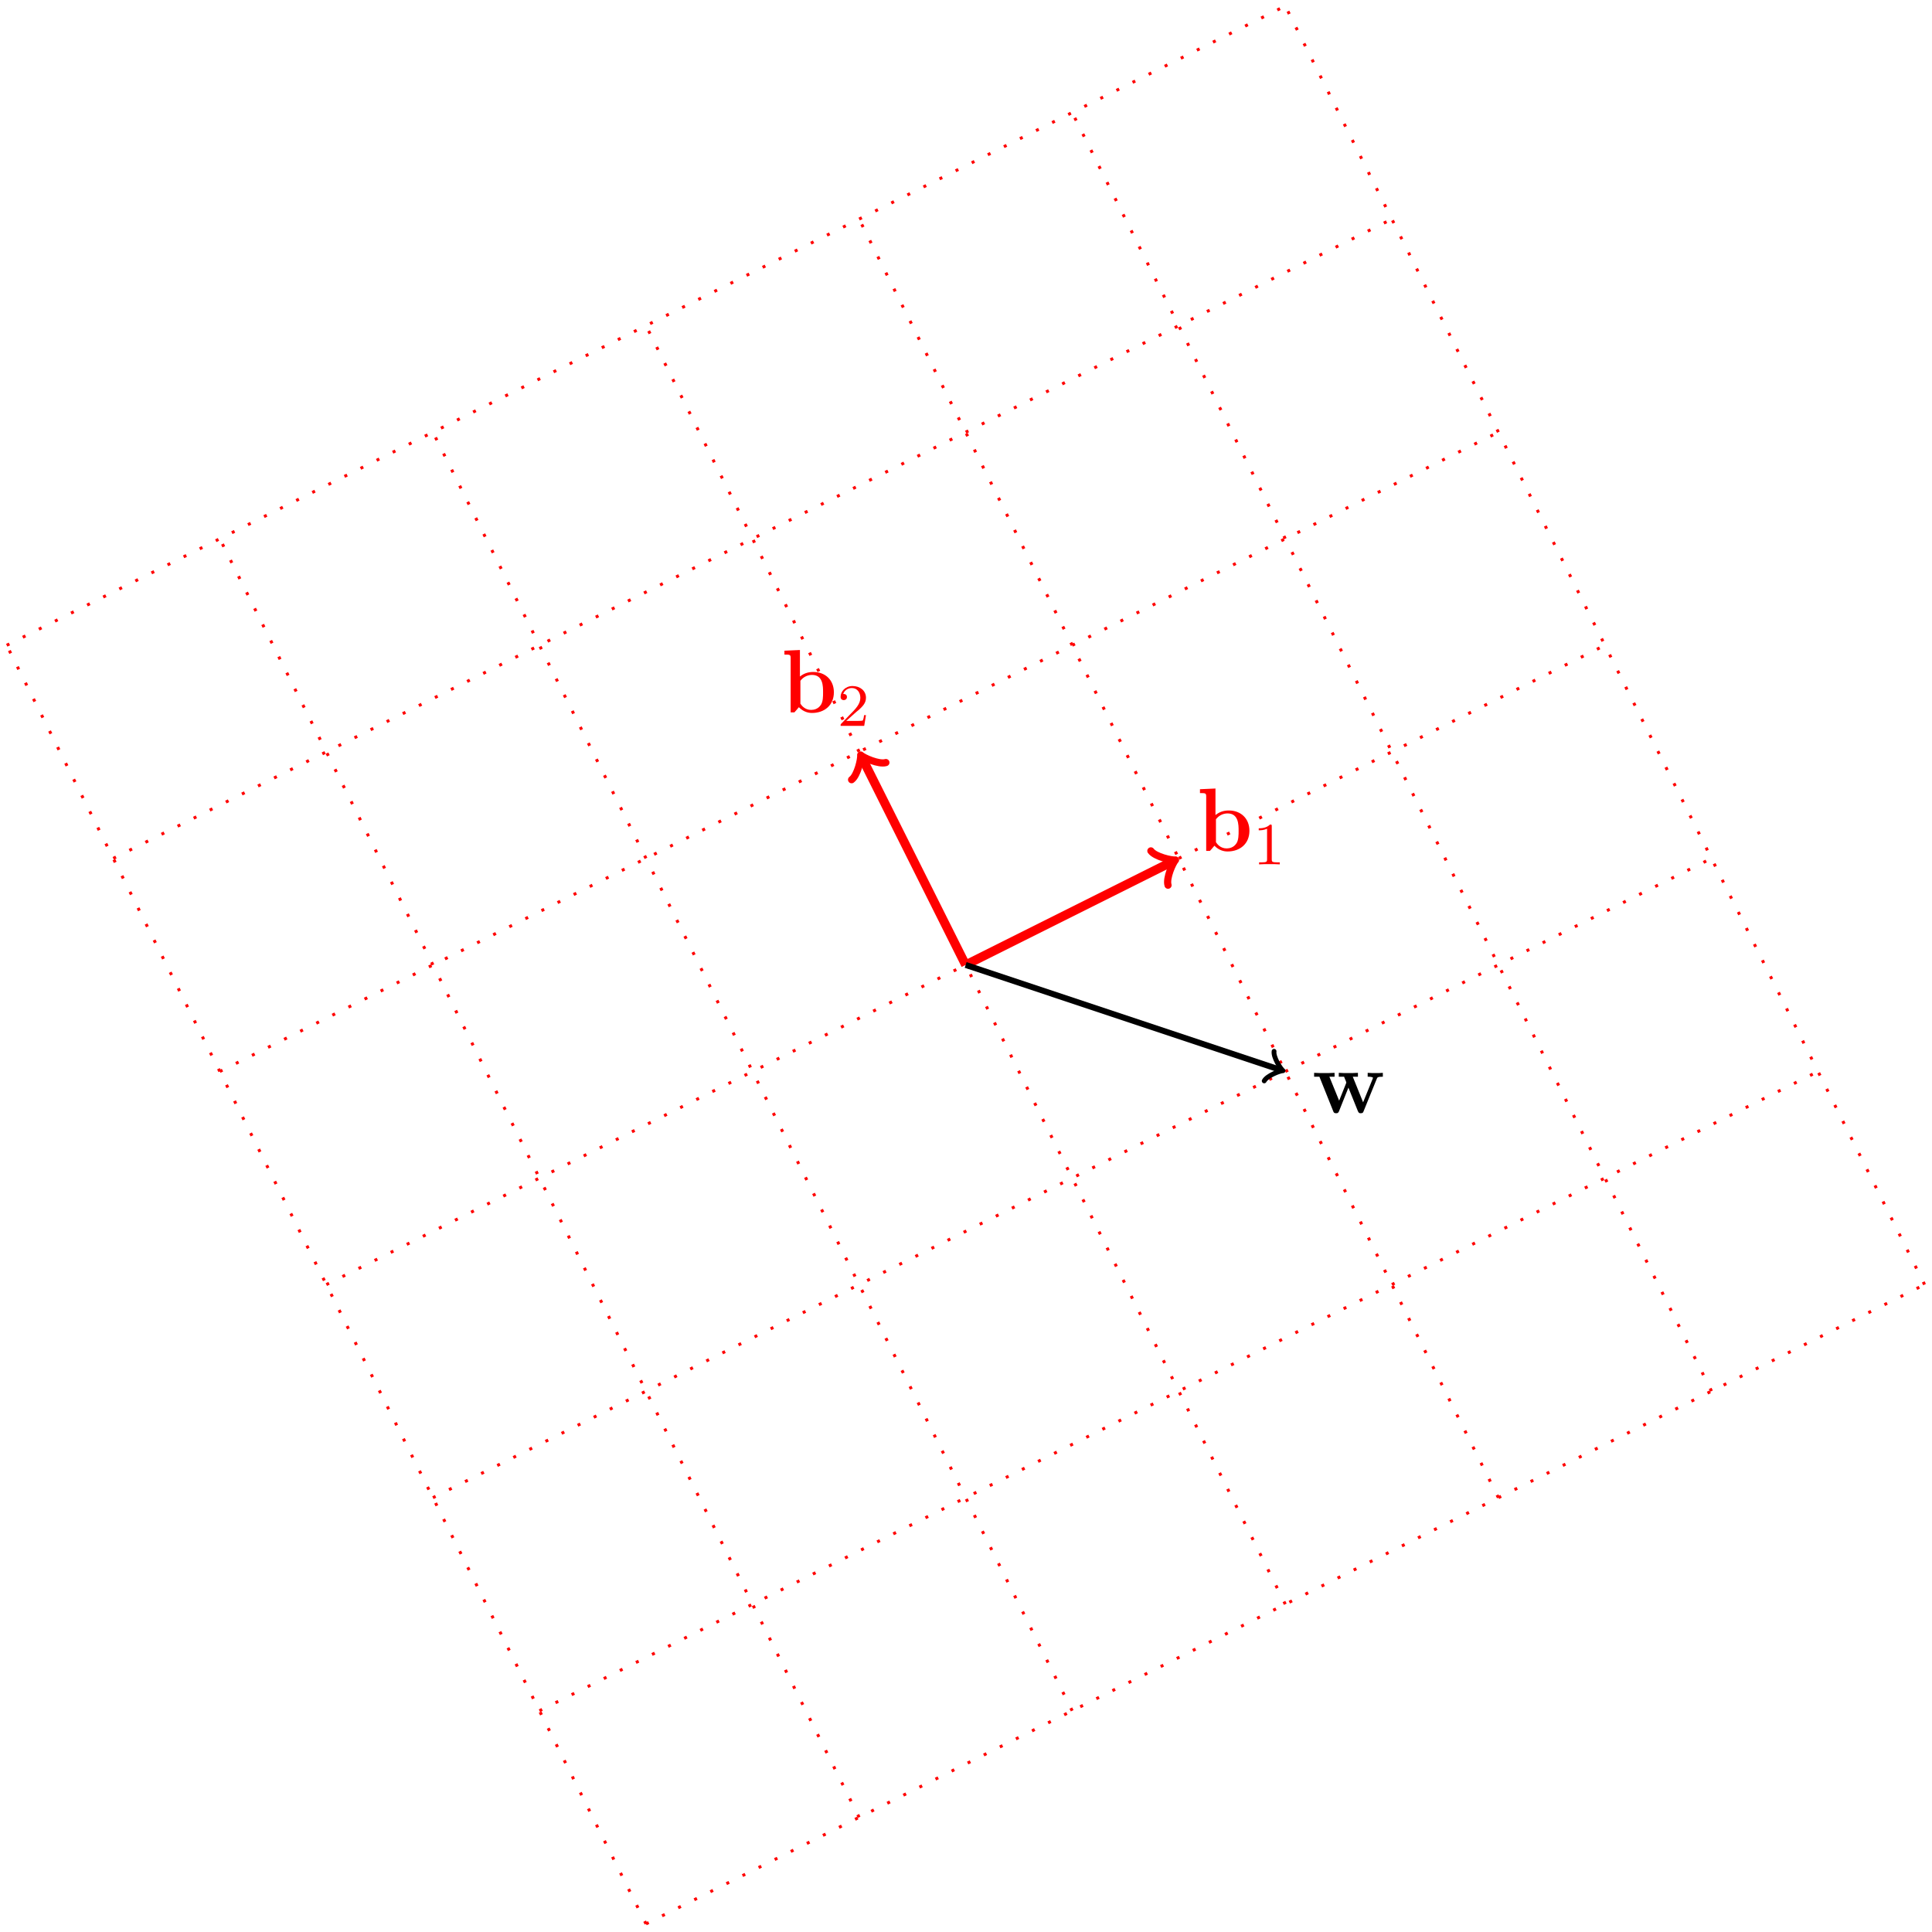
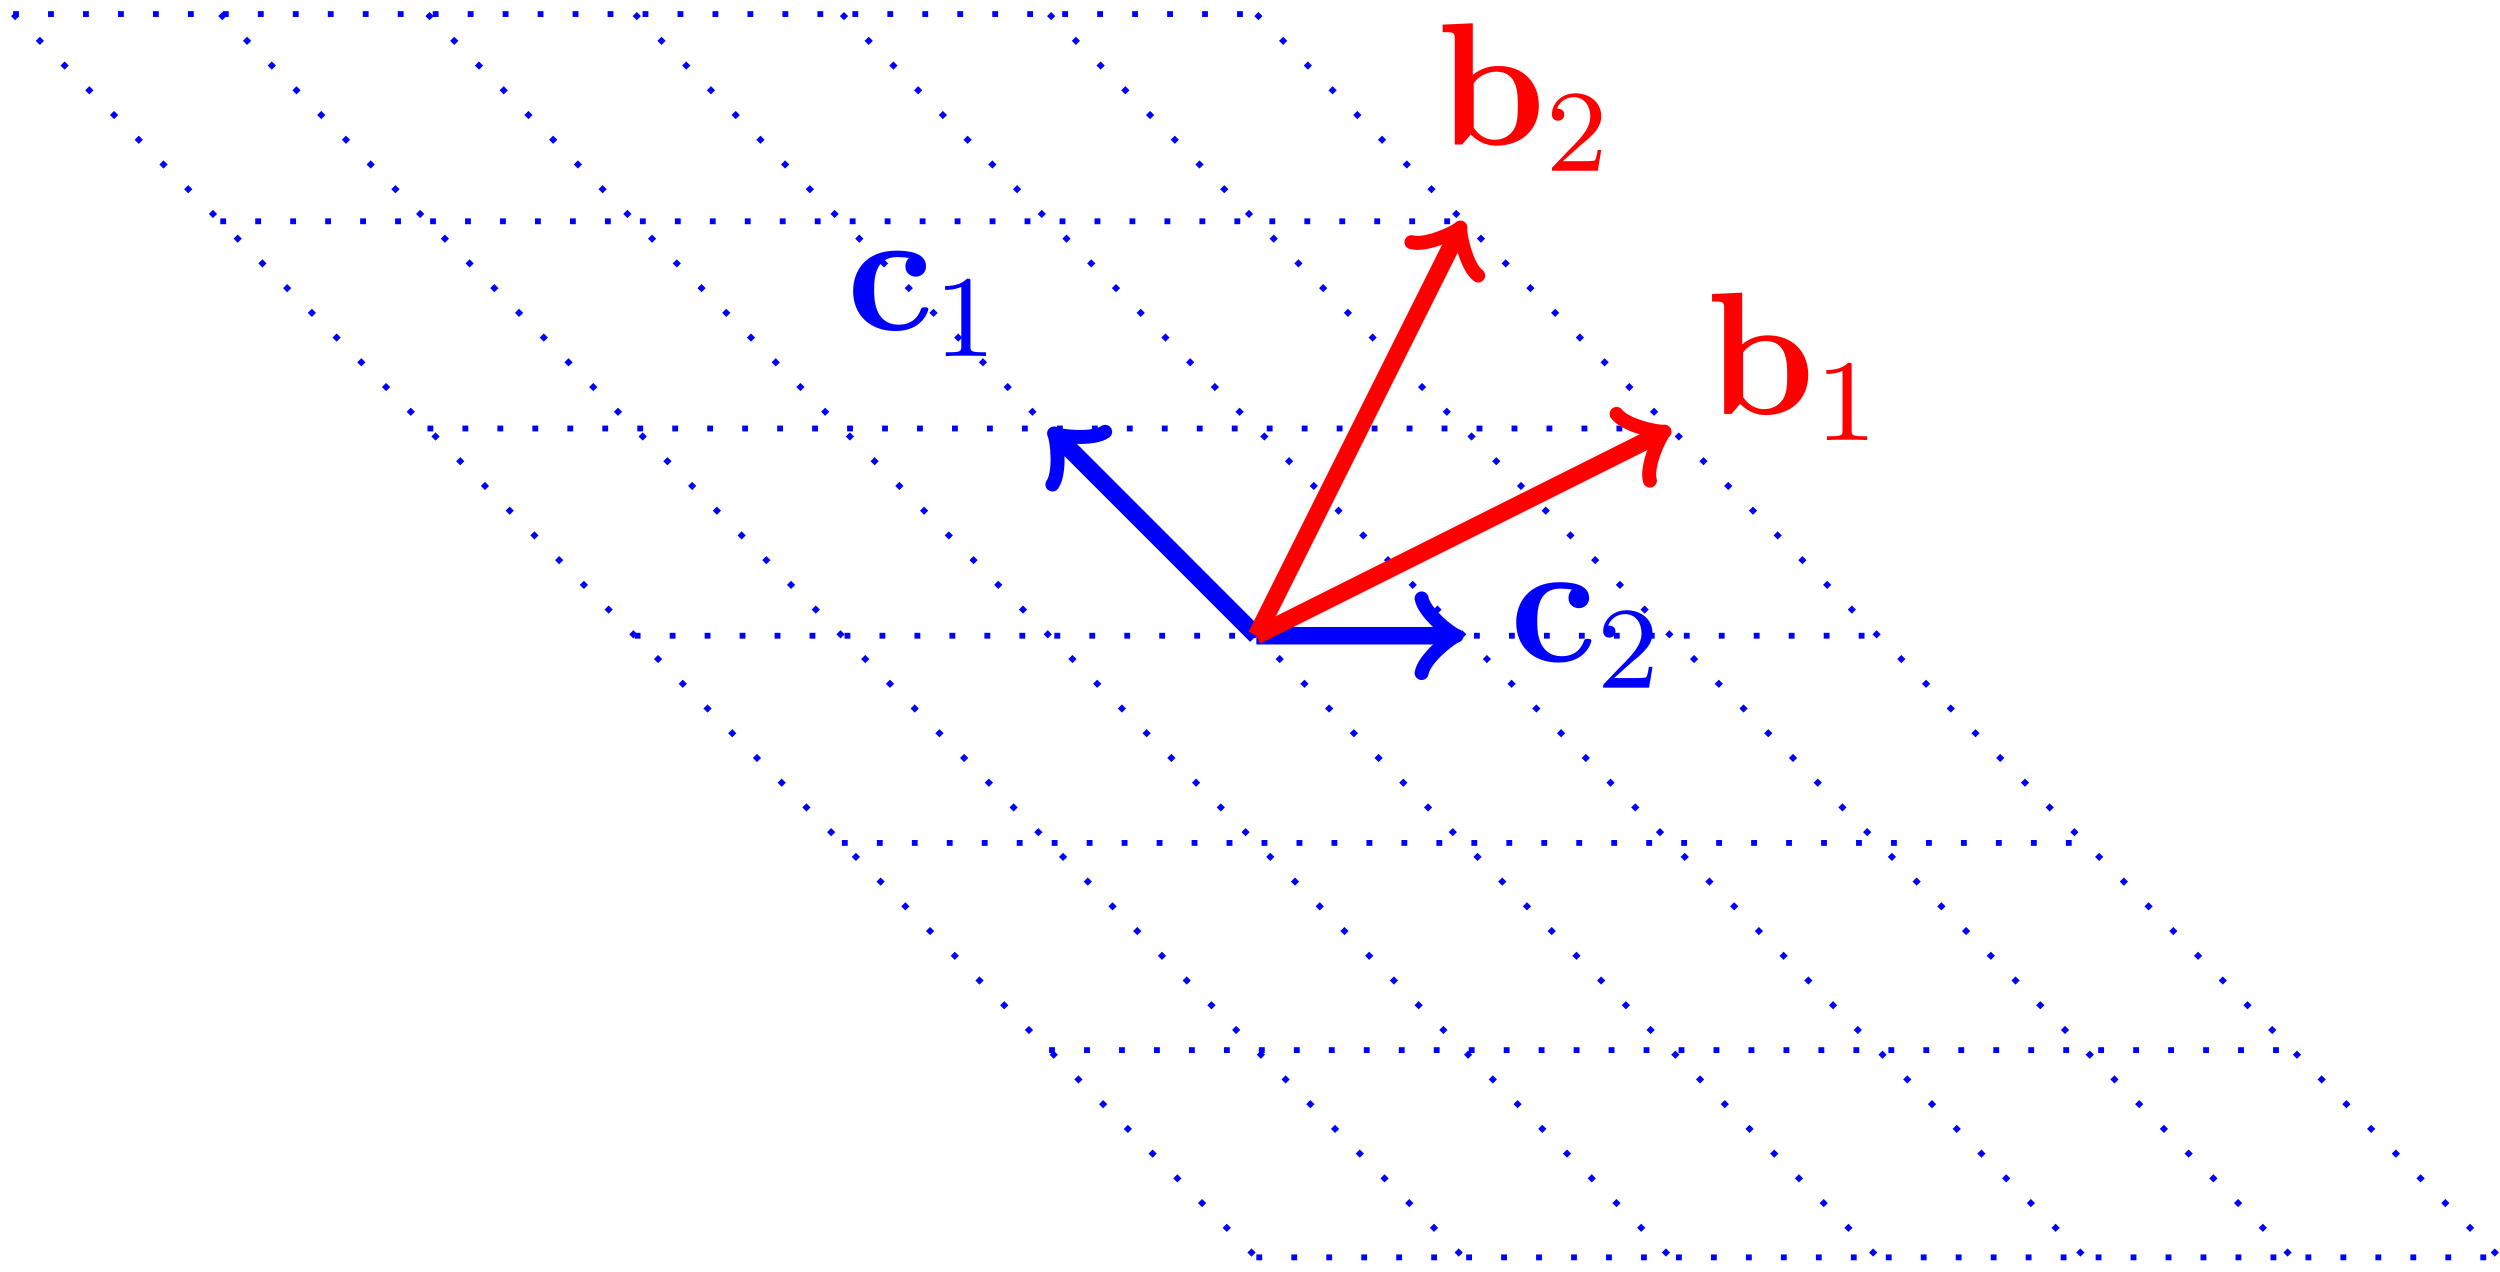
- <svg xmlns="http://www.w3.org/2000/svg" xmlns:xlink="http://www.w3.org/1999/xlink" width="257pt" height="257pt" viewBox="0 0 257 257" version="1.1">
+ <svg xmlns="http://www.w3.org/2000/svg" xmlns:xlink="http://www.w3.org/1999/xlink" width="171pt" height="87pt" viewBox="0 0 171 87" version="1.1">
  <defs>
    <g>
      <symbol overflow="visible" id="glyph0-0">
        <path style="stroke:none;" d="" />
      </symbol>
      <symbol overflow="visible" id="glyph0-1">
-         <path style="stroke:none;" d="M 2.484 -8.297 L 0.422 -8.203 L 0.422 -7.688 C 1.156 -7.688 1.25 -7.688 1.25 -7.219 L 1.25 0 L 1.75 0 C 1.953 -0.234 2.156 -0.453 2.344 -0.688 C 2.953 -0.062 3.609 0.078 4.094 0.078 C 5.734 0.078 7 -0.938 7 -2.672 C 7 -4.297 5.875 -5.375 4.25 -5.375 C 3.531 -5.375 2.969 -5.156 2.484 -4.766 Z M 2.547 -4.203 C 2.969 -4.766 3.578 -4.984 4.094 -4.984 C 5.562 -4.984 5.562 -3.469 5.562 -2.672 C 5.562 -2.141 5.562 -1.453 5.281 -1.016 C 4.906 -0.438 4.344 -0.328 3.969 -0.328 C 3.156 -0.328 2.719 -0.891 2.547 -1.156 Z M 2.547 -4.203 " />
+         <path style="stroke:none;" d="M 5.594 -1.406 C 5.594 -1.547 5.469 -1.547 5.344 -1.547 C 5.156 -1.547 5.141 -1.531 5.078 -1.391 C 5 -1.156 4.672 -0.359 3.578 -0.359 C 1.891 -0.359 1.891 -2.172 1.891 -2.719 C 1.891 -3.422 1.906 -4.984 3.469 -4.984 C 3.547 -4.984 4.25 -4.953 4.25 -4.906 C 4.25 -4.891 4.25 -4.875 4.219 -4.859 C 4.188 -4.828 4.031 -4.656 4.031 -4.344 C 4.031 -3.844 4.438 -3.641 4.734 -3.641 C 4.984 -3.641 5.438 -3.797 5.438 -4.359 C 5.438 -5.344 4.062 -5.422 3.422 -5.422 C 1.297 -5.422 0.453 -4.031 0.453 -2.656 C 0.453 -1.031 1.594 0.078 3.344 0.078 C 5.219 0.078 5.594 -1.312 5.594 -1.406 Z M 5.594 -1.406 " />
      </symbol>
      <symbol overflow="visible" id="glyph0-2">
-         <path style="stroke:none;" d="M 8.609 -4.5 C 8.688 -4.703 8.719 -4.797 9.422 -4.797 L 9.422 -5.312 C 9.078 -5.281 8.922 -5.281 8.484 -5.281 C 8 -5.281 7.844 -5.281 7.406 -5.312 L 7.406 -4.797 C 7.516 -4.797 8.109 -4.797 8.109 -4.641 C 8.109 -4.625 8.109 -4.609 8.062 -4.5 L 6.797 -1.391 L 5.422 -4.797 L 6.109 -4.797 L 6.109 -5.312 C 5.828 -5.281 5.109 -5.281 4.797 -5.281 C 4.188 -5.281 4.156 -5.281 3.562 -5.312 L 3.562 -4.797 L 4.266 -4.797 C 4.297 -4.703 4.359 -4.547 4.406 -4.438 C 4.453 -4.359 4.562 -4.078 4.562 -4.016 C 4.562 -4 4.531 -3.906 4.516 -3.875 L 3.609 -1.609 L 2.312 -4.797 L 3 -4.797 L 3 -5.312 C 2.719 -5.281 1.906 -5.281 1.594 -5.281 C 1.203 -5.281 0.641 -5.281 0.281 -5.312 L 0.281 -4.797 L 0.984 -4.797 L 2.812 -0.234 C 2.891 -0.031 2.938 0.062 3.203 0.062 C 3.328 0.062 3.484 0.062 3.578 -0.172 L 4.844 -3.344 L 6.109 -0.203 C 6.219 0.062 6.344 0.062 6.484 0.062 C 6.75 0.062 6.797 -0.016 6.875 -0.234 Z M 8.609 -4.5 " />
+         <path style="stroke:none;" d="M 2.484 -8.297 L 0.422 -8.203 L 0.422 -7.688 C 1.156 -7.688 1.25 -7.688 1.25 -7.219 L 1.25 0 L 1.75 0 C 1.953 -0.234 2.156 -0.453 2.344 -0.688 C 2.953 -0.062 3.609 0.078 4.094 0.078 C 5.734 0.078 7 -0.938 7 -2.672 C 7 -4.297 5.875 -5.375 4.25 -5.375 C 3.531 -5.375 2.969 -5.156 2.484 -4.766 Z M 2.547 -4.203 C 2.969 -4.766 3.578 -4.984 4.094 -4.984 C 5.562 -4.984 5.562 -3.469 5.562 -2.672 C 5.562 -2.141 5.562 -1.453 5.281 -1.016 C 4.906 -0.438 4.344 -0.328 3.969 -0.328 C 3.156 -0.328 2.719 -0.891 2.547 -1.156 Z M 2.547 -4.203 " />
      </symbol>
      <symbol overflow="visible" id="glyph1-0">
        <path style="stroke:none;" d="" />
      </symbol>
      <symbol overflow="visible" id="glyph1-1">
-         <path style="stroke:none;" d="M 2.5 -5.078 C 2.5 -5.297 2.484 -5.297 2.266 -5.297 C 1.938 -4.984 1.516 -4.797 0.766 -4.797 L 0.766 -4.531 C 0.984 -4.531 1.406 -4.531 1.875 -4.734 L 1.875 -0.656 C 1.875 -0.359 1.844 -0.266 1.094 -0.266 L 0.812 -0.266 L 0.812 0 C 1.141 -0.031 1.828 -0.031 2.188 -0.031 C 2.547 -0.031 3.234 -0.031 3.562 0 L 3.562 -0.266 L 3.281 -0.266 C 2.531 -0.266 2.5 -0.359 2.5 -0.656 Z M 2.5 -5.078 " />
+         <path style="stroke:none;" d="M 2.25 -1.625 C 2.375 -1.75 2.703 -2.016 2.844 -2.125 C 3.328 -2.578 3.797 -3.016 3.797 -3.734 C 3.797 -4.688 3 -5.297 2.016 -5.297 C 1.047 -5.297 0.422 -4.578 0.422 -3.859 C 0.422 -3.469 0.734 -3.422 0.844 -3.422 C 1.016 -3.422 1.266 -3.531 1.266 -3.844 C 1.266 -4.25 0.859 -4.25 0.766 -4.25 C 1 -4.844 1.531 -5.031 1.922 -5.031 C 2.656 -5.031 3.047 -4.406 3.047 -3.734 C 3.047 -2.906 2.469 -2.297 1.516 -1.344 L 0.516 -0.297 C 0.422 -0.219 0.422 -0.203 0.422 0 L 3.562 0 L 3.797 -1.422 L 3.547 -1.422 C 3.531 -1.266 3.469 -0.875 3.375 -0.719 C 3.328 -0.656 2.719 -0.656 2.594 -0.656 L 1.172 -0.656 Z M 2.25 -1.625 " />
      </symbol>
      <symbol overflow="visible" id="glyph1-2">
-         <path style="stroke:none;" d="M 2.25 -1.625 C 2.375 -1.75 2.703 -2.016 2.844 -2.125 C 3.328 -2.578 3.797 -3.016 3.797 -3.734 C 3.797 -4.688 3 -5.297 2.016 -5.297 C 1.047 -5.297 0.422 -4.578 0.422 -3.859 C 0.422 -3.469 0.734 -3.422 0.844 -3.422 C 1.016 -3.422 1.266 -3.531 1.266 -3.844 C 1.266 -4.25 0.859 -4.25 0.766 -4.25 C 1 -4.844 1.531 -5.031 1.922 -5.031 C 2.656 -5.031 3.047 -4.406 3.047 -3.734 C 3.047 -2.906 2.469 -2.297 1.516 -1.344 L 0.516 -0.297 C 0.422 -0.219 0.422 -0.203 0.422 0 L 3.562 0 L 3.797 -1.422 L 3.547 -1.422 C 3.531 -1.266 3.469 -0.875 3.375 -0.719 C 3.328 -0.656 2.719 -0.656 2.594 -0.656 L 1.172 -0.656 Z M 2.25 -1.625 " />
+         <path style="stroke:none;" d="M 2.5 -5.078 C 2.5 -5.297 2.484 -5.297 2.266 -5.297 C 1.938 -4.984 1.516 -4.797 0.766 -4.797 L 0.766 -4.531 C 0.984 -4.531 1.406 -4.531 1.875 -4.734 L 1.875 -0.656 C 1.875 -0.359 1.844 -0.266 1.094 -0.266 L 0.812 -0.266 L 0.812 0 C 1.141 -0.031 1.828 -0.031 2.188 -0.031 C 2.547 -0.031 3.234 -0.031 3.562 0 L 3.562 -0.266 L 3.281 -0.266 C 2.531 -0.266 2.5 -0.359 2.5 -0.656 Z M 2.5 -5.078 " />
      </symbol>
    </g>
  </defs>
  <g id="surface1">
-     <path style="fill:none;stroke-width:0.399;stroke-linecap:butt;stroke-linejoin:miter;stroke:rgb(100%,0%,0%);stroke-opacity:1;stroke-dasharray:0.399,1.993;stroke-miterlimit:10;" d="M -42.519 -127.56 L 127.559 -42.521 " transform="matrix(1,0,0,-1,128.453,128.358)" />
-     <path style="fill:none;stroke-width:0.399;stroke-linecap:butt;stroke-linejoin:miter;stroke:rgb(100%,0%,0%);stroke-opacity:1;stroke-dasharray:0.399,1.993;stroke-miterlimit:10;" d="M -56.695 -99.212 L 113.387 -14.173 " transform="matrix(1,0,0,-1,128.453,128.358)" />
-     <path style="fill:none;stroke-width:0.399;stroke-linecap:butt;stroke-linejoin:miter;stroke:rgb(100%,0%,0%);stroke-opacity:1;stroke-dasharray:0.399,1.993;stroke-miterlimit:10;" d="M -70.867 -70.869 L 99.215 14.174 " transform="matrix(1,0,0,-1,128.453,128.358)" />
-     <path style="fill:none;stroke-width:0.399;stroke-linecap:butt;stroke-linejoin:miter;stroke:rgb(100%,0%,0%);stroke-opacity:1;stroke-dasharray:0.399,1.993;stroke-miterlimit:10;" d="M -85.039 -42.521 L 85.039 42.522 " transform="matrix(1,0,0,-1,128.453,128.358)" />
-     <path style="fill:none;stroke-width:0.399;stroke-linecap:butt;stroke-linejoin:miter;stroke:rgb(100%,0%,0%);stroke-opacity:1;stroke-dasharray:0.399,1.993;stroke-miterlimit:10;" d="M -99.215 -14.173 L 70.867 70.866 " transform="matrix(1,0,0,-1,128.453,128.358)" />
-     <path style="fill:none;stroke-width:0.399;stroke-linecap:butt;stroke-linejoin:miter;stroke:rgb(100%,0%,0%);stroke-opacity:1;stroke-dasharray:0.399,1.993;stroke-miterlimit:10;" d="M -113.387 14.174 L 56.695 99.213 " transform="matrix(1,0,0,-1,128.453,128.358)" />
-     <path style="fill:none;stroke-width:0.399;stroke-linecap:butt;stroke-linejoin:miter;stroke:rgb(100%,0%,0%);stroke-opacity:1;stroke-dasharray:0.399,1.993;stroke-miterlimit:10;" d="M -127.562 42.522 L 42.52 127.561 " transform="matrix(1,0,0,-1,128.453,128.358)" />
-     <path style="fill:none;stroke-width:0.399;stroke-linecap:butt;stroke-linejoin:miter;stroke:rgb(100%,0%,0%);stroke-opacity:1;stroke-dasharray:0.399,1.993;stroke-miterlimit:10;" d="M -42.519 -127.56 L -127.562 42.522 " transform="matrix(1,0,0,-1,128.453,128.358)" />
-     <path style="fill:none;stroke-width:0.399;stroke-linecap:butt;stroke-linejoin:miter;stroke:rgb(100%,0%,0%);stroke-opacity:1;stroke-dasharray:0.399,1.993;stroke-miterlimit:10;" d="M -14.172 -113.388 L -99.215 56.694 " transform="matrix(1,0,0,-1,128.453,128.358)" />
-     <path style="fill:none;stroke-width:0.399;stroke-linecap:butt;stroke-linejoin:miter;stroke:rgb(100%,0%,0%);stroke-opacity:1;stroke-dasharray:0.399,1.993;stroke-miterlimit:10;" d="M 14.172 -99.212 L -70.867 70.866 " transform="matrix(1,0,0,-1,128.453,128.358)" />
-     <path style="fill:none;stroke-width:0.399;stroke-linecap:butt;stroke-linejoin:miter;stroke:rgb(100%,0%,0%);stroke-opacity:1;stroke-dasharray:0.399,1.993;stroke-miterlimit:10;" d="M 42.52 -85.04 L -42.519 85.042 " transform="matrix(1,0,0,-1,128.453,128.358)" />
-     <path style="fill:none;stroke-width:0.399;stroke-linecap:butt;stroke-linejoin:miter;stroke:rgb(100%,0%,0%);stroke-opacity:1;stroke-dasharray:0.399,1.993;stroke-miterlimit:10;" d="M 70.867 -70.869 L -14.172 99.213 " transform="matrix(1,0,0,-1,128.453,128.358)" />
-     <path style="fill:none;stroke-width:0.399;stroke-linecap:butt;stroke-linejoin:miter;stroke:rgb(100%,0%,0%);stroke-opacity:1;stroke-dasharray:0.399,1.993;stroke-miterlimit:10;" d="M 99.215 -56.693 L 14.172 113.385 " transform="matrix(1,0,0,-1,128.453,128.358)" />
-     <path style="fill:none;stroke-width:0.399;stroke-linecap:butt;stroke-linejoin:miter;stroke:rgb(100%,0%,0%);stroke-opacity:1;stroke-dasharray:0.399,1.993;stroke-miterlimit:10;" d="M 127.559 -42.521 L 42.52 127.561 " transform="matrix(1,0,0,-1,128.453,128.358)" />
-     <path style="fill:none;stroke-width:1.196;stroke-linecap:butt;stroke-linejoin:miter;stroke:rgb(100%,0%,0%);stroke-opacity:1;stroke-miterlimit:10;" d="M 0 -0.001 L 27.492 13.745 " transform="matrix(1,0,0,-1,128.453,128.358)" />
-     <path style="fill:none;stroke-width:0.956;stroke-linecap:round;stroke-linejoin:round;stroke:rgb(100%,0%,0%);stroke-opacity:1;stroke-miterlimit:10;" d="M -1.913 2.549 C -1.754 1.592 0.002 0.159 0.477 0 C 0 -0.159 -1.752 -1.593 -1.912 -2.552 " transform="matrix(0.89442,-0.4472,-0.4472,-0.89442,155.9444,114.6123)" />
+     <path style="fill:none;stroke-width:0.399;stroke-linecap:butt;stroke-linejoin:miter;stroke:rgb(0%,0%,100%);stroke-opacity:1;stroke-dasharray:0.399,1.993;stroke-miterlimit:10;" d="M -85.038 42.522 L 0.001 -42.521 " transform="matrix(1,0,0,-1,85.933,43.483)" />
+     <path style="fill:none;stroke-width:0.399;stroke-linecap:butt;stroke-linejoin:miter;stroke:rgb(0%,0%,100%);stroke-opacity:1;stroke-dasharray:0.399,1.993;stroke-miterlimit:10;" d="M -70.867 42.522 L 14.172 -42.521 " transform="matrix(1,0,0,-1,85.933,43.483)" />
+     <path style="fill:none;stroke-width:0.399;stroke-linecap:butt;stroke-linejoin:miter;stroke:rgb(0%,0%,100%);stroke-opacity:1;stroke-dasharray:0.399,1.993;stroke-miterlimit:10;" d="M -56.695 42.522 L 28.348 -42.521 " transform="matrix(1,0,0,-1,85.933,43.483)" />
+     <path style="fill:none;stroke-width:0.399;stroke-linecap:butt;stroke-linejoin:miter;stroke:rgb(0%,0%,100%);stroke-opacity:1;stroke-dasharray:0.399,1.993;stroke-miterlimit:10;" d="M -42.519 42.522 L 42.52 -42.521 " transform="matrix(1,0,0,-1,85.933,43.483)" />
+     <path style="fill:none;stroke-width:0.399;stroke-linecap:butt;stroke-linejoin:miter;stroke:rgb(0%,0%,100%);stroke-opacity:1;stroke-dasharray:0.399,1.993;stroke-miterlimit:10;" d="M -28.347 42.522 L 56.692 -42.521 " transform="matrix(1,0,0,-1,85.933,43.483)" />
+     <path style="fill:none;stroke-width:0.399;stroke-linecap:butt;stroke-linejoin:miter;stroke:rgb(0%,0%,100%);stroke-opacity:1;stroke-dasharray:0.399,1.993;stroke-miterlimit:10;" d="M -14.175 42.522 L 70.868 -42.521 " transform="matrix(1,0,0,-1,85.933,43.483)" />
+     <path style="fill:none;stroke-width:0.399;stroke-linecap:butt;stroke-linejoin:miter;stroke:rgb(0%,0%,100%);stroke-opacity:1;stroke-dasharray:0.399,1.993;stroke-miterlimit:10;" d="M 0.001 42.522 L 85.04 -42.521 " transform="matrix(1,0,0,-1,85.933,43.483)" />
+     <path style="fill:none;stroke-width:0.399;stroke-linecap:butt;stroke-linejoin:miter;stroke:rgb(0%,0%,100%);stroke-opacity:1;stroke-dasharray:0.399,1.993;stroke-miterlimit:10;" d="M -85.038 42.522 L 0.001 42.522 " transform="matrix(1,0,0,-1,85.933,43.483)" />
+     <path style="fill:none;stroke-width:0.399;stroke-linecap:butt;stroke-linejoin:miter;stroke:rgb(0%,0%,100%);stroke-opacity:1;stroke-dasharray:0.399,1.993;stroke-miterlimit:10;" d="M -70.867 28.346 L 14.172 28.346 " transform="matrix(1,0,0,-1,85.933,43.483)" />
+     <path style="fill:none;stroke-width:0.399;stroke-linecap:butt;stroke-linejoin:miter;stroke:rgb(0%,0%,100%);stroke-opacity:1;stroke-dasharray:0.399,1.993;stroke-miterlimit:10;" d="M -56.695 14.174 L 28.348 14.174 " transform="matrix(1,0,0,-1,85.933,43.483)" />
+     <path style="fill:none;stroke-width:0.399;stroke-linecap:butt;stroke-linejoin:miter;stroke:rgb(0%,0%,100%);stroke-opacity:1;stroke-dasharray:0.399,1.993;stroke-miterlimit:10;" d="M -42.519 -0.001 L 42.52 -0.001 " transform="matrix(1,0,0,-1,85.933,43.483)" />
+     <path style="fill:none;stroke-width:0.399;stroke-linecap:butt;stroke-linejoin:miter;stroke:rgb(0%,0%,100%);stroke-opacity:1;stroke-dasharray:0.399,1.993;stroke-miterlimit:10;" d="M -28.347 -14.173 L 56.692 -14.173 " transform="matrix(1,0,0,-1,85.933,43.483)" />
+     <path style="fill:none;stroke-width:0.399;stroke-linecap:butt;stroke-linejoin:miter;stroke:rgb(0%,0%,100%);stroke-opacity:1;stroke-dasharray:0.399,1.993;stroke-miterlimit:10;" d="M -14.175 -28.345 L 70.868 -28.345 " transform="matrix(1,0,0,-1,85.933,43.483)" />
+     <path style="fill:none;stroke-width:0.399;stroke-linecap:butt;stroke-linejoin:miter;stroke:rgb(0%,0%,100%);stroke-opacity:1;stroke-dasharray:0.399,1.993;stroke-miterlimit:10;" d="M 0.001 -42.521 L 85.04 -42.521 " transform="matrix(1,0,0,-1,85.933,43.483)" />
+     <path style="fill:none;stroke-width:1.196;stroke-linecap:butt;stroke-linejoin:miter;stroke:rgb(0%,0%,100%);stroke-opacity:1;stroke-miterlimit:10;" d="M 0.001 -0.001 L 13.215 -0.001 " transform="matrix(1,0,0,-1,85.933,43.483)" />
+     <path style="fill:none;stroke-width:0.956;stroke-linecap:round;stroke-linejoin:round;stroke:rgb(0%,0%,100%);stroke-opacity:1;stroke-miterlimit:10;" d="M -1.912 2.549 C -1.752 1.592 -0.002 0.159 0.479 -0.001 C -0.002 -0.158 -1.752 -1.595 -1.912 -2.552 " transform="matrix(1,0,0,-1,99.14998,43.483)" />
+     <g style="fill:rgb(0%,0%,100%);fill-opacity:1;">
+       <use xlink:href="#glyph0-1" x="103.256" y="45.243" />
+     </g>
+     <g style="fill:rgb(0%,0%,100%);fill-opacity:1;">
+       <use xlink:href="#glyph1-1" x="109.234" y="47.036" />
+     </g>
+     <path style="fill:none;stroke-width:1.196;stroke-linecap:butt;stroke-linejoin:miter;stroke:rgb(0%,0%,100%);stroke-opacity:1;stroke-miterlimit:10;" d="M 0.001 -0.001 L -13.495 13.499 " transform="matrix(1,0,0,-1,85.933,43.483)" />
+     <path style="fill:none;stroke-width:0.956;stroke-linecap:round;stroke-linejoin:round;stroke:rgb(0%,0%,100%);stroke-opacity:1;stroke-miterlimit:10;" d="M -1.911 2.55 C -1.751 1.594 -0 0.158 0.478 0.001 C -0 -0.157 -1.754 -1.596 -1.914 -2.552 " transform="matrix(-0.70712,-0.7071,-0.7071,0.70712,72.43591,29.9859)" />
+     <g style="fill:rgb(0%,0%,100%);fill-opacity:1;">
+       <use xlink:href="#glyph0-1" x="57.9" y="22.566" />
+     </g>
+     <g style="fill:rgb(0%,0%,100%);fill-opacity:1;">
+       <use xlink:href="#glyph1-2" x="63.878" y="24.359" />
+     </g>
+     <path style="fill:none;stroke-width:1.196;stroke-linecap:butt;stroke-linejoin:miter;stroke:rgb(100%,0%,0%);stroke-opacity:1;stroke-miterlimit:10;" d="M 0.001 -0.001 L 27.493 13.745 " transform="matrix(1,0,0,-1,85.933,43.483)" />
+     <path style="fill:none;stroke-width:0.956;stroke-linecap:round;stroke-linejoin:round;stroke:rgb(100%,0%,0%);stroke-opacity:1;stroke-miterlimit:10;" d="M -1.912 2.549 C -1.753 1.592 -0.001 0.161 0.478 0 C 0.001 -0.159 -1.751 -1.593 -1.912 -2.552 " transform="matrix(0.89442,-0.4472,-0.4472,-0.89442,113.4244,29.73732)" />
    <g style="fill:rgb(100%,0%,0%);fill-opacity:1;">
-       <use xlink:href="#glyph0-1" x="159.202" y="113.187" />
+       <use xlink:href="#glyph0-2" x="116.682" y="28.312" />
    </g>
    <g style="fill:rgb(100%,0%,0%);fill-opacity:1;">
-       <use xlink:href="#glyph1-1" x="166.674" y="114.98" />
+       <use xlink:href="#glyph1-2" x="124.154" y="30.105" />
    </g>
-     <path style="fill:none;stroke-width:1.196;stroke-linecap:butt;stroke-linejoin:miter;stroke:rgb(100%,0%,0%);stroke-opacity:1;stroke-miterlimit:10;" d="M 0 -0.001 L -13.746 27.491 " transform="matrix(1,0,0,-1,128.453,128.358)" />
-     <path style="fill:none;stroke-width:0.956;stroke-linecap:round;stroke-linejoin:round;stroke:rgb(100%,0%,0%);stroke-opacity:1;stroke-miterlimit:10;" d="M -1.913 2.551 C -1.754 1.594 -0 0.158 0.48 0.001 C -0.002 -0.16 -1.754 -1.594 -1.913 -2.55 " transform="matrix(-0.4472,-0.89442,-0.89442,0.4472,114.7073,100.8666)" />
+     <path style="fill:none;stroke-width:1.196;stroke-linecap:butt;stroke-linejoin:miter;stroke:rgb(100%,0%,0%);stroke-opacity:1;stroke-miterlimit:10;" d="M 0.001 -0.001 L 13.747 27.491 " transform="matrix(1,0,0,-1,85.933,43.483)" />
+     <path style="fill:none;stroke-width:0.956;stroke-linecap:round;stroke-linejoin:round;stroke:rgb(100%,0%,0%);stroke-opacity:1;stroke-miterlimit:10;" d="M -1.913 2.549 C -1.754 1.594 -0.002 0.16 0.479 0.002 C -0 -0.158 -1.754 -1.594 -1.913 -2.552 " transform="matrix(0.4472,-0.89442,-0.89442,-0.4472,99.67868,15.99164)" />
    <g style="fill:rgb(100%,0%,0%);fill-opacity:1;">
-       <use xlink:href="#glyph0-1" x="103.925" y="94.762" />
+       <use xlink:href="#glyph0-2" x="98.256" y="9.887" />
    </g>
    <g style="fill:rgb(100%,0%,0%);fill-opacity:1;">
-       <use xlink:href="#glyph1-2" x="111.397" y="96.555" />
-     </g>
-     <path style="fill:none;stroke-width:0.797;stroke-linecap:butt;stroke-linejoin:miter;stroke:rgb(0%,0%,0%);stroke-opacity:1;stroke-miterlimit:10;" d="M 0 -0.001 L 41.848 -13.951 " transform="matrix(1,0,0,-1,128.453,128.358)" />
-     <path style="fill:none;stroke-width:0.638;stroke-linecap:round;stroke-linejoin:round;stroke:rgb(0%,0%,0%);stroke-opacity:1;stroke-miterlimit:10;" d="M -1.555 2.072 C -1.424 1.297 0.001 0.131 0.39 0.001 C 0.001 -0.128 -1.424 -1.295 -1.555 -2.074 " transform="matrix(0.94963,0.31653,0.31653,-0.94963,170.3015,142.3075)" />
-     <g style="fill:rgb(0%,0%,0%);fill-opacity:1;">
-       <use xlink:href="#glyph0-2" x="174.527" y="148.023" />
+       <use xlink:href="#glyph1-1" x="105.728" y="11.68" />
    </g>
  </g>
</svg>
